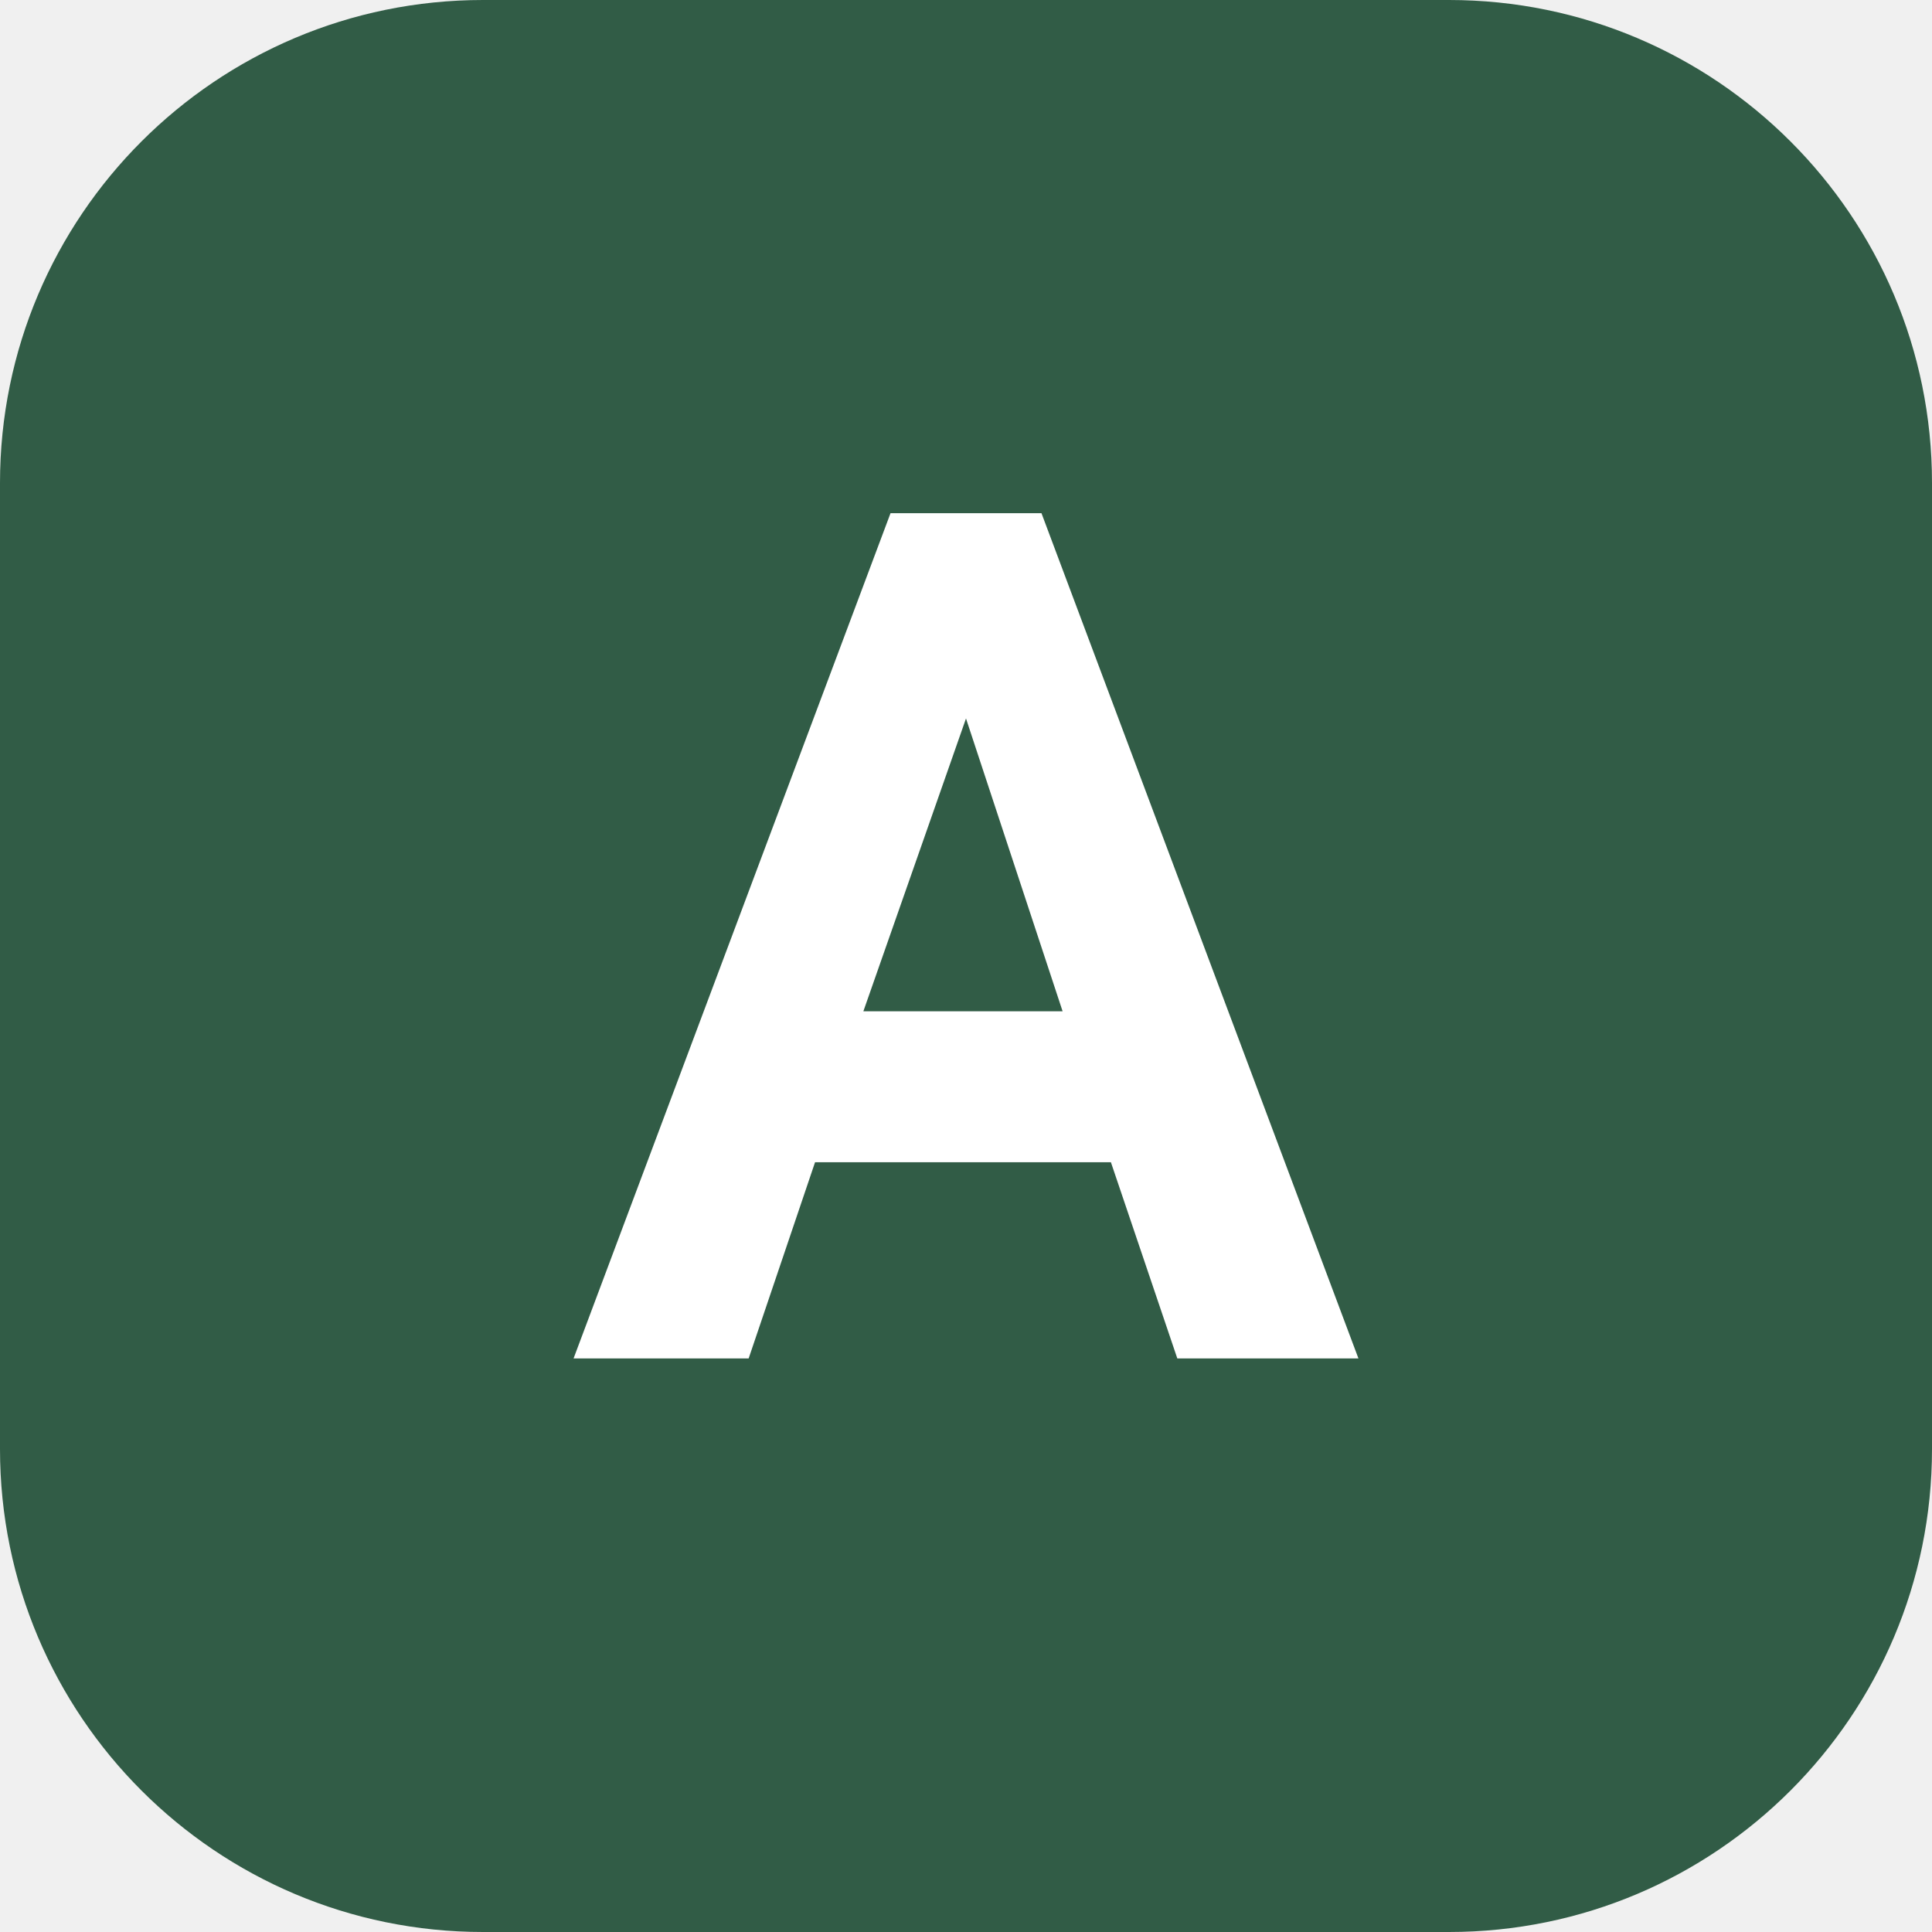
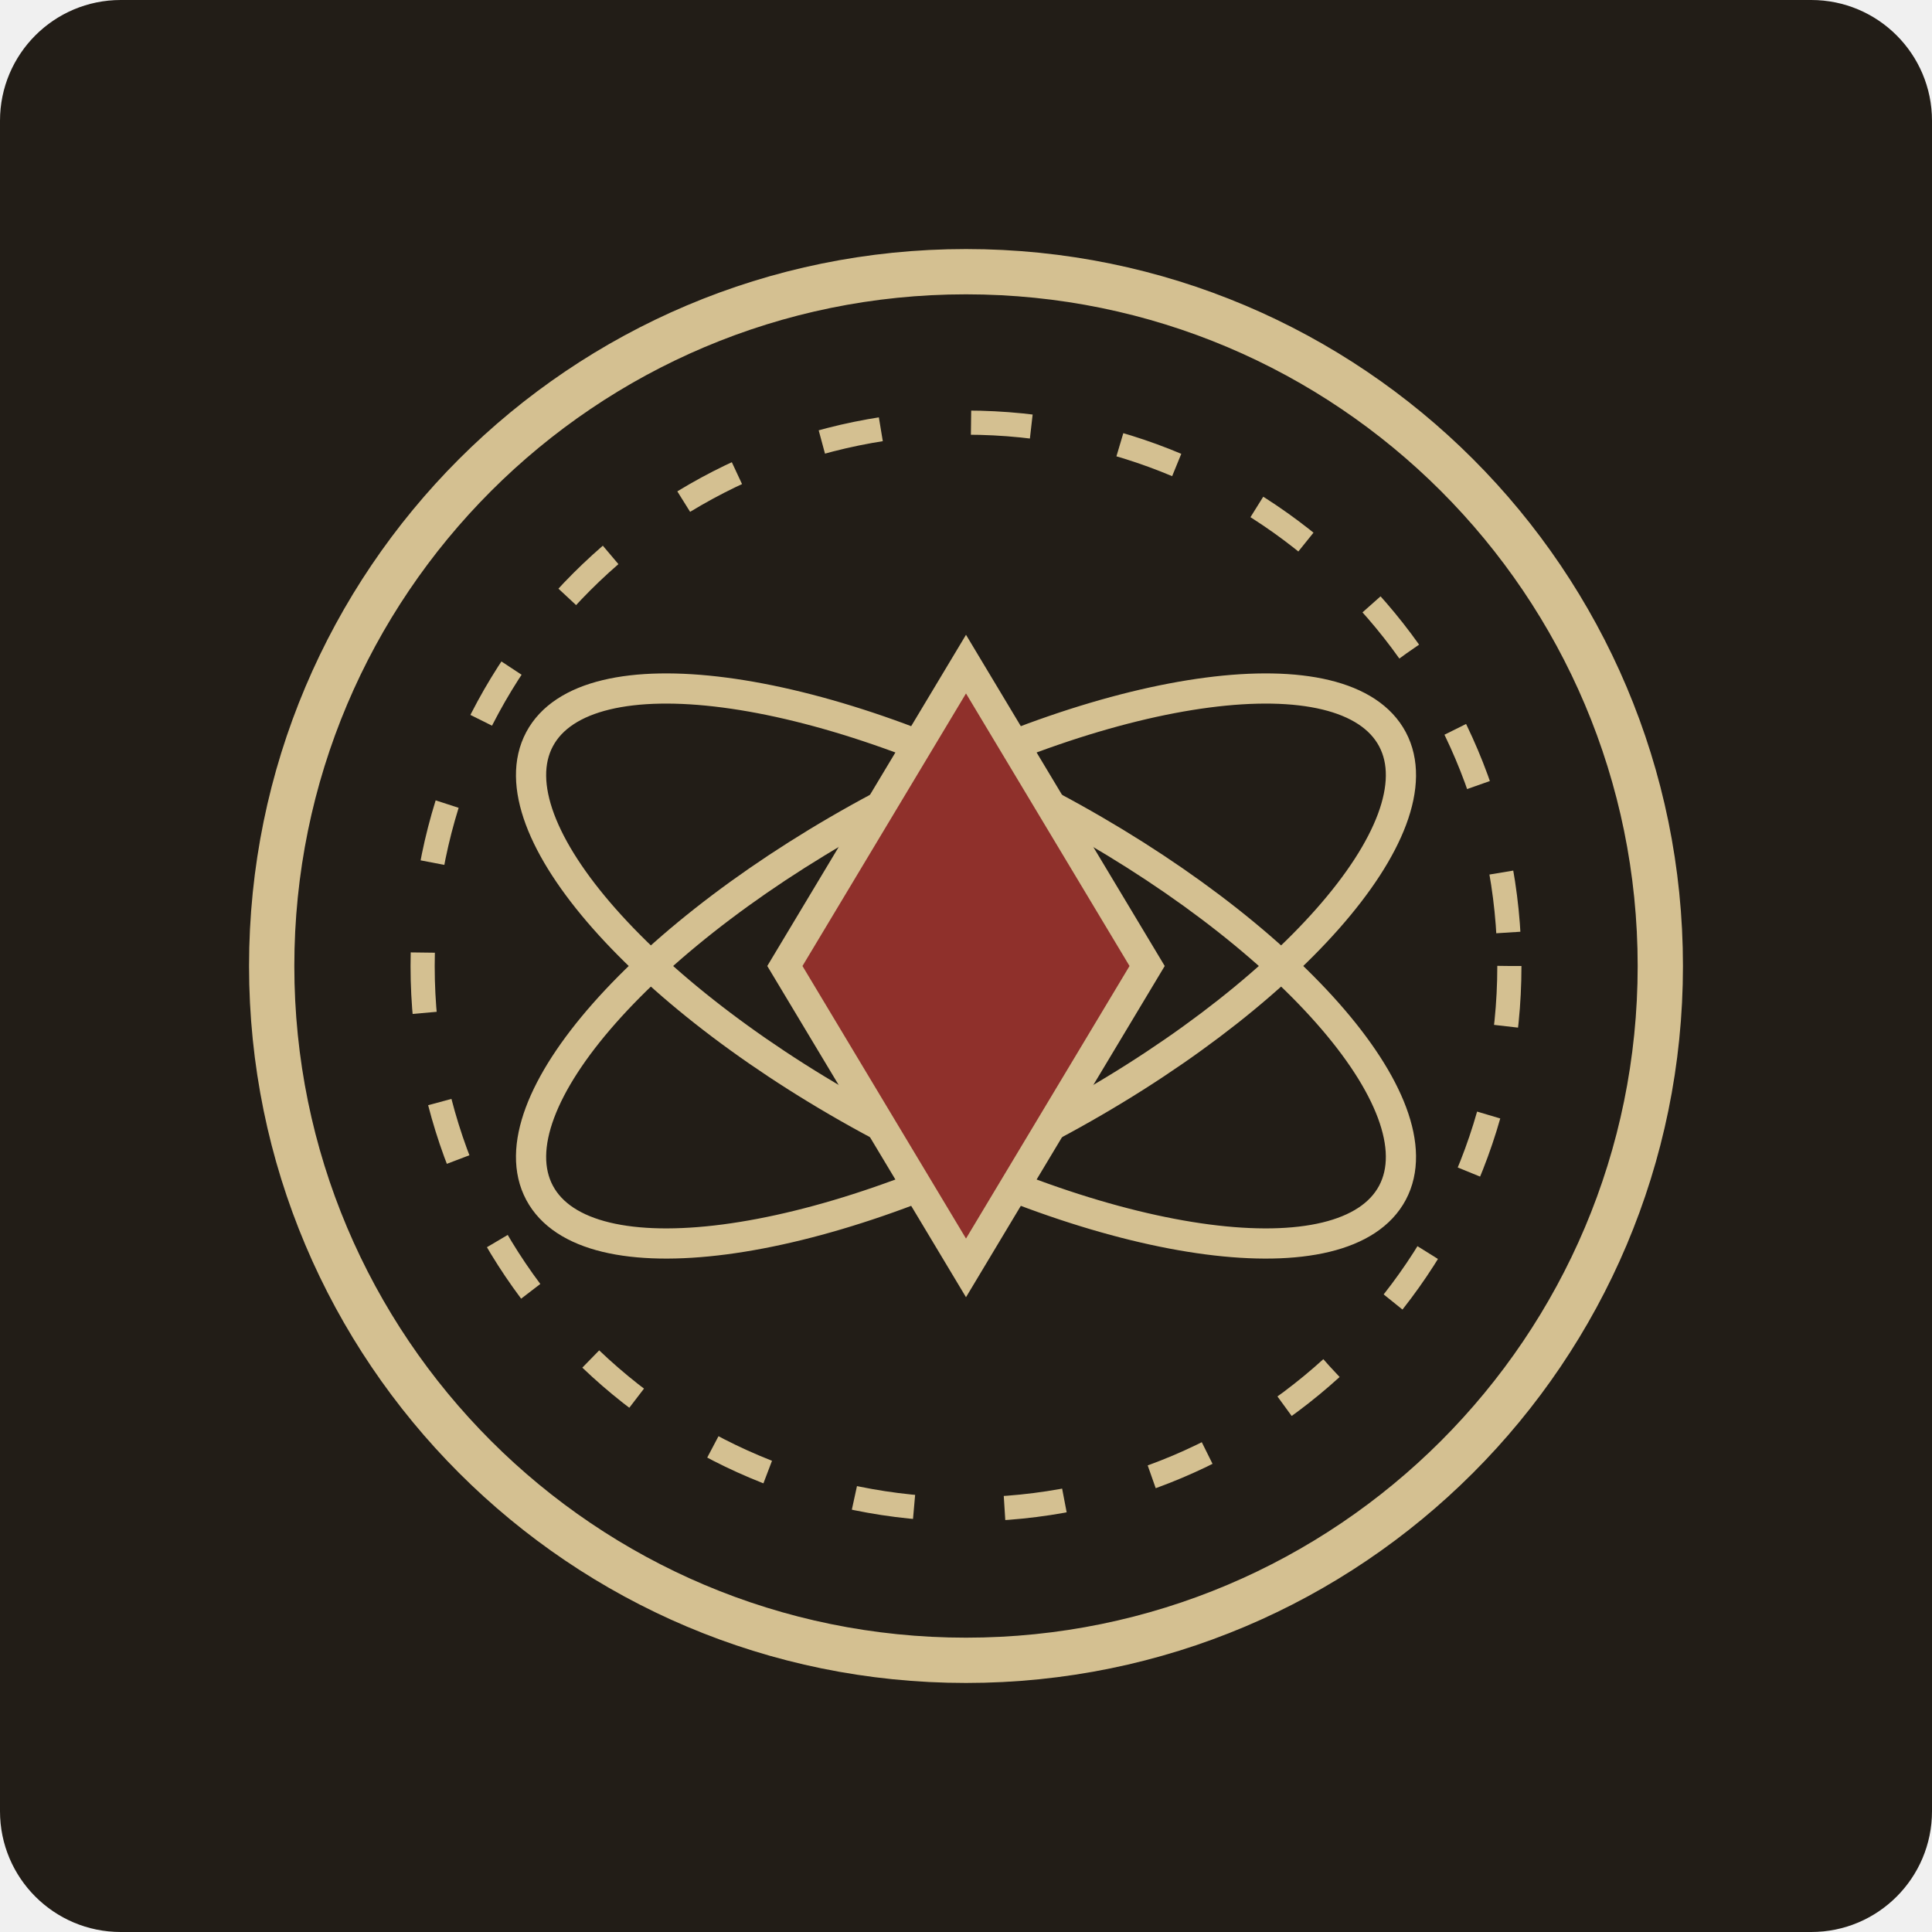
<svg xmlns="http://www.w3.org/2000/svg" viewBox="0 0 64 64">
-   <rect width="64" height="64" rx="16" fill="#315c46" />
-   <path d="M19 45 29.5 17h5L45 45h-6l-2.2-6.5H27L24.8 45H19Zm9.6-11.5h6.6L32 23.8l-3.4 9.7Z" fill="#fff" />
+   <rect width="64" height="64" rx="4" fill="#221d17" />
+   <circle cx="32" cy="32" r="23" fill="none" stroke="#d4c091" stroke-width="1.5" />
+   <circle cx="32" cy="32" r="18" fill="none" stroke="#d4c091" stroke-width=".8" stroke-dasharray="2 3" />
+   <ellipse cx="32" cy="32" rx="16" ry="6" fill="none" stroke="#d4c091" transform="rotate(-28 32 32)" />
+   <ellipse cx="32" cy="32" rx="16" ry="6" fill="none" stroke="#d4c091" transform="rotate(28 32 32)" />
+   <path d="m32 22 6 10-6 10-6-10 6-10Z" fill="#8f302b" stroke="#d4c091" />
</svg>
